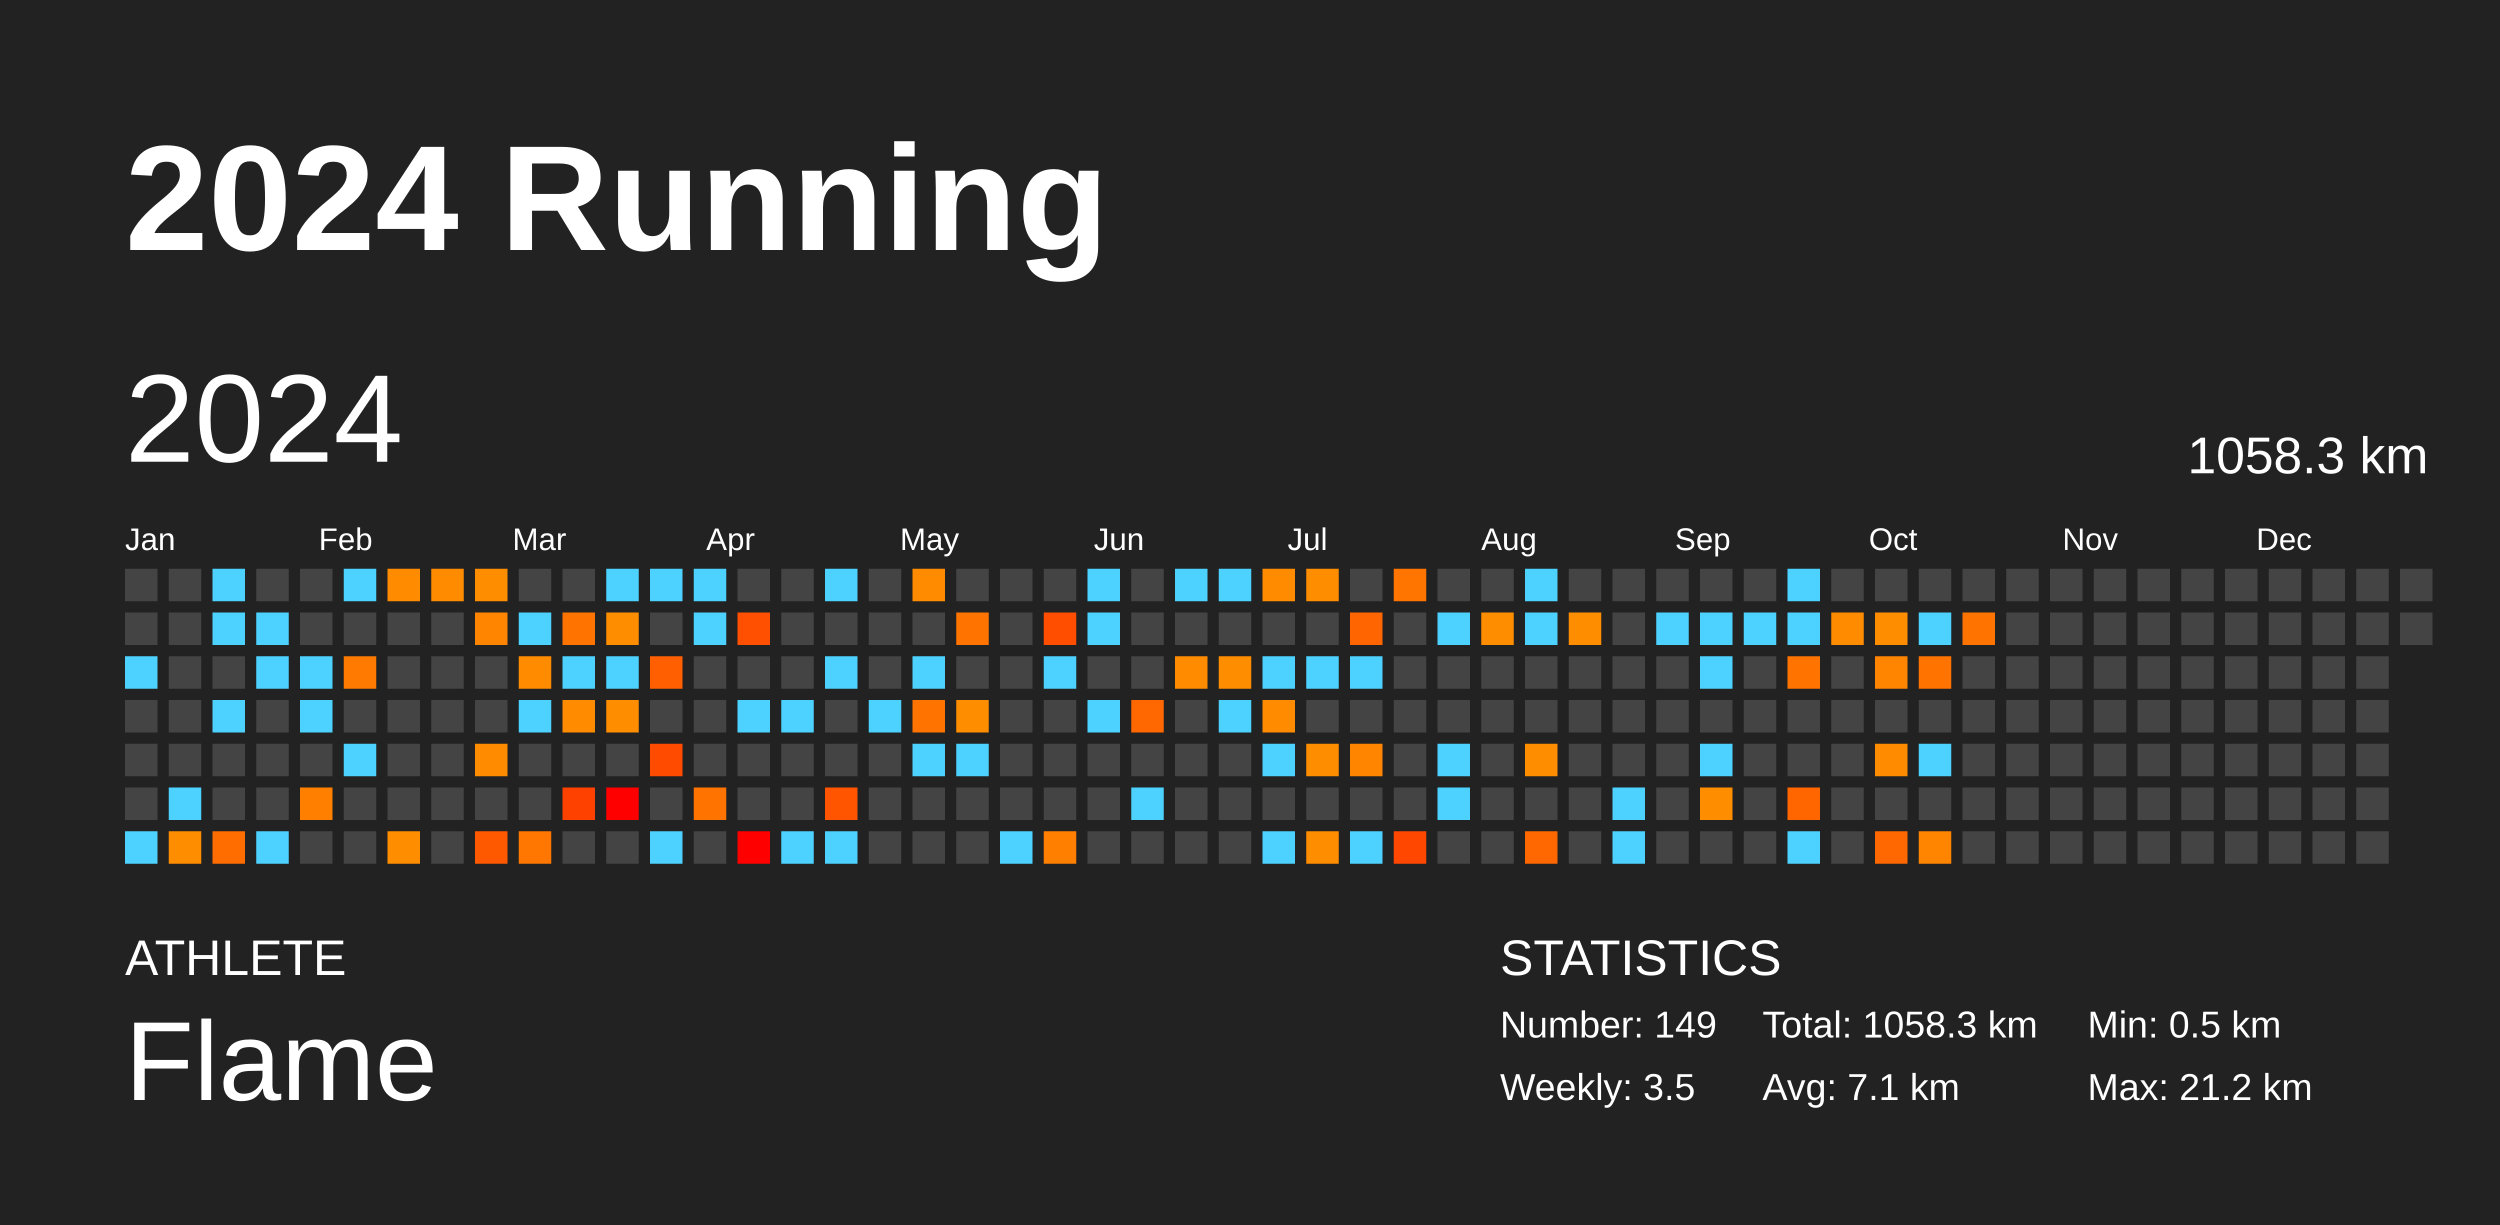
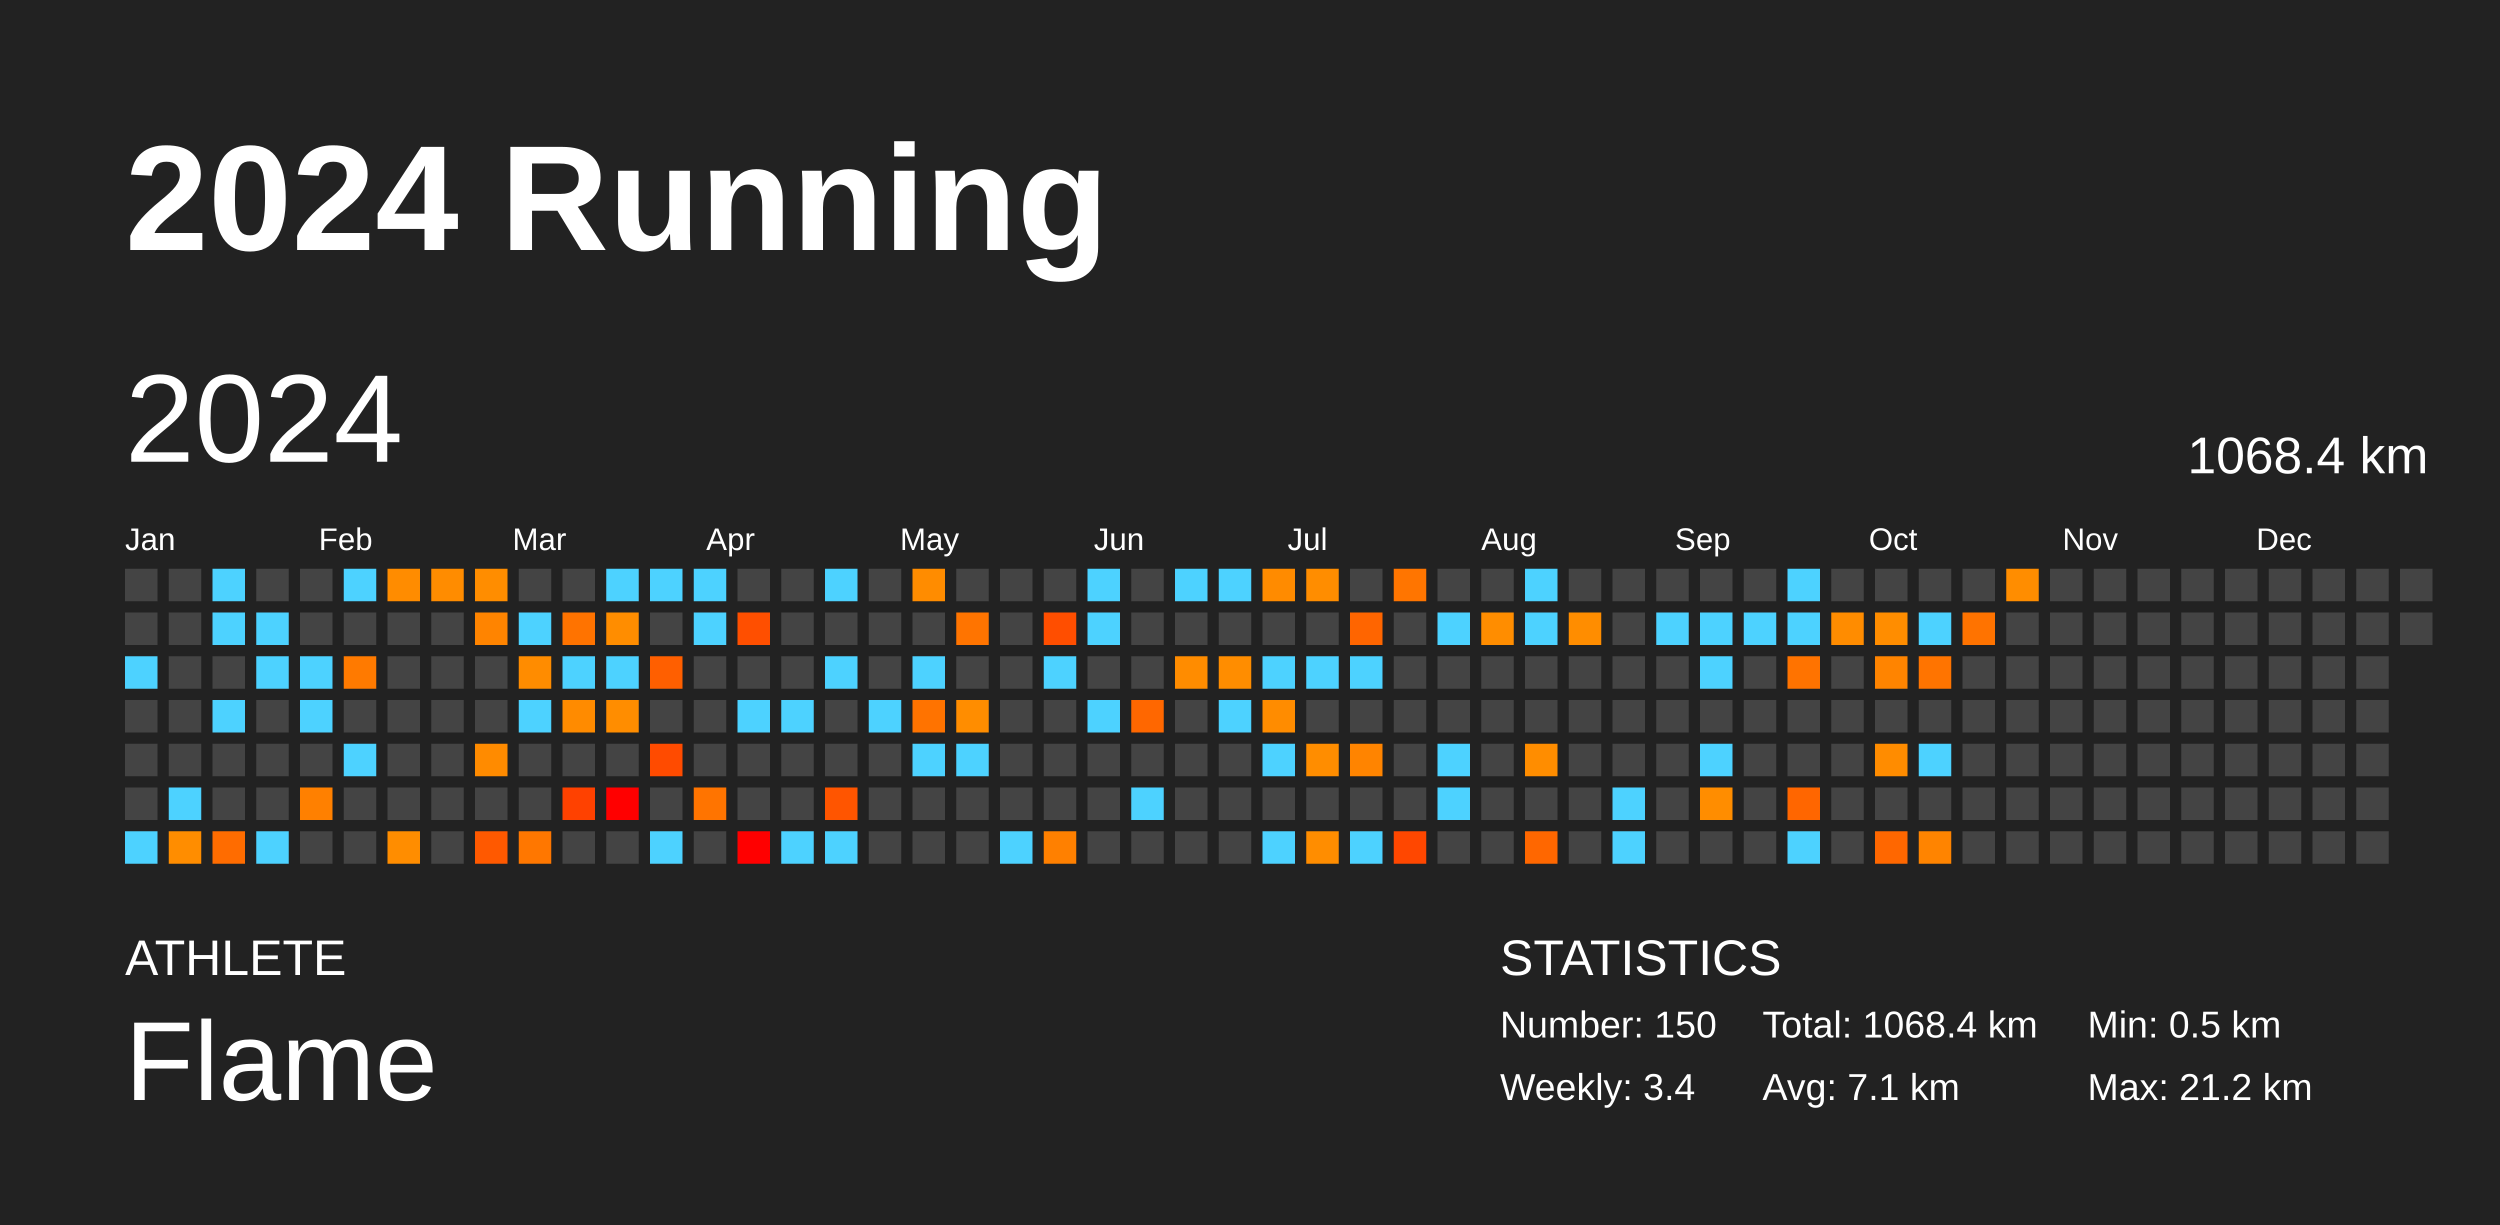
<svg xmlns="http://www.w3.org/2000/svg" baseProfile="full" height="98mm" version="1.1" viewBox="0,0,200,98" width="200mm">
  <defs />
  <rect fill="#222222" height="98" width="200" x="0" y="0" />
  <text fill="#FFFFFF" style="font-size:12px; font-family:Arial; font-weight:bold;" x="10" y="20">2024 Running</text>
  <text fill="#FFFFFF" style="font-size:4px; font-family:Arial" x="10" y="78">ATHLETE</text>
  <text fill="#FFFFFF" style="font-size:9px; font-family:Arial" x="10" y="88">Flame</text>
  <text fill="#FFFFFF" style="font-size:4px; font-family:Arial" x="120" y="78">STATISTICS</text>
-   <text fill="#FFFFFF" style="font-size:3px; font-family:Arial" x="120" y="83">Number: 149</text>
-   <text fill="#FFFFFF" style="font-size:3px; font-family:Arial" x="120" y="88">Weekly: 3.5</text>
-   <text fill="#FFFFFF" style="font-size:3px; font-family:Arial" x="141" y="83">Total: 1058.3 km</text>
+   <text fill="#FFFFFF" style="font-size:3px; font-family:Arial" x="120" y="83">Number: 150</text>
+   <text fill="#FFFFFF" style="font-size:3px; font-family:Arial" x="120" y="88">Weekly: 3.4</text>
+   <text fill="#FFFFFF" style="font-size:3px; font-family:Arial" x="141" y="83">Total: 1068.4 km</text>
  <text fill="#FFFFFF" style="font-size:3px; font-family:Arial" x="141" y="88">Avg: 7.1 km</text>
  <text fill="#FFFFFF" style="font-size:3px; font-family:Arial" x="167" y="83">Min: 0.5 km</text>
  <text fill="#FFFFFF" style="font-size:3px; font-family:Arial" x="167" y="88">Max: 21.2 km</text>
  <text dominant-baseline="hanging" fill="#FFFFFF" style="font-size:10.0px; font-family:Arial;" x="10" y="30">2024</text>
-   <text dominant-baseline="hanging" fill="#FFFFFF" style="font-size:4.125px; font-family:Arial;" x="175" y="35">1058.3 km</text>
+   <text dominant-baseline="hanging" fill="#FFFFFF" style="font-size:4.125px; font-family:Arial;" x="175" y="35">1068.4 km</text>
  <text fill="#FFFFFF" style="font-size:2.5px; font-family:Arial" x="10.0" y="44">Jan</text>
  <text fill="#FFFFFF" style="font-size:2.5px; font-family:Arial" x="25.5" y="44">Feb</text>
  <text fill="#FFFFFF" style="font-size:2.5px; font-family:Arial" x="41.0" y="44">Mar</text>
  <text fill="#FFFFFF" style="font-size:2.5px; font-family:Arial" x="56.5" y="44">Apr</text>
  <text fill="#FFFFFF" style="font-size:2.5px; font-family:Arial" x="72.0" y="44">May</text>
  <text fill="#FFFFFF" style="font-size:2.5px; font-family:Arial" x="87.5" y="44">Jun</text>
  <text fill="#FFFFFF" style="font-size:2.5px; font-family:Arial" x="103.0" y="44">Jul</text>
  <text fill="#FFFFFF" style="font-size:2.5px; font-family:Arial" x="118.5" y="44">Aug</text>
  <text fill="#FFFFFF" style="font-size:2.5px; font-family:Arial" x="134.0" y="44">Sep</text>
  <text fill="#FFFFFF" style="font-size:2.5px; font-family:Arial" x="149.5" y="44">Oct</text>
  <text fill="#FFFFFF" style="font-size:2.5px; font-family:Arial" x="165.0" y="44">Nov</text>
  <text fill="#FFFFFF" style="font-size:2.5px; font-family:Arial" x="180.5" y="44">Dec</text>
  <rect fill="#444444" height="2.6" width="2.6" x="10.0" y="45.5" />
  <rect fill="#444444" height="2.6" width="2.6" x="10.0" y="49.0" />
  <rect fill="#4dd2ff" height="2.6" width="2.6" x="10.0" y="52.5" />
  <rect fill="#444444" height="2.6" width="2.6" x="10.0" y="56.0" />
  <rect fill="#444444" height="2.6" width="2.6" x="10.0" y="59.5" />
  <rect fill="#444444" height="2.6" width="2.6" x="10.0" y="63.0" />
  <rect fill="#4dd2ff" height="2.6" width="2.6" x="10.0" y="66.5" />
  <rect fill="#444444" height="2.6" width="2.6" x="13.5" y="45.5" />
  <rect fill="#444444" height="2.6" width="2.6" x="13.5" y="49.0" />
  <rect fill="#444444" height="2.6" width="2.6" x="13.5" y="52.5" />
  <rect fill="#444444" height="2.6" width="2.6" x="13.5" y="56.0" />
  <rect fill="#444444" height="2.6" width="2.6" x="13.5" y="59.5" />
  <rect fill="#4dd2ff" height="2.6" width="2.6" x="13.5" y="63.0" />
  <rect fill="#ff8d00" height="2.6" width="2.6" x="13.5" y="66.5" />
  <rect fill="#4dd2ff" height="2.6" width="2.6" x="17.0" y="45.5" />
  <rect fill="#4dd2ff" height="2.6" width="2.6" x="17.0" y="49.0" />
  <rect fill="#444444" height="2.6" width="2.6" x="17.0" y="52.5" />
  <rect fill="#4dd2ff" height="2.6" width="2.6" x="17.0" y="56.0" />
  <rect fill="#444444" height="2.6" width="2.6" x="17.0" y="59.5" />
  <rect fill="#444444" height="2.6" width="2.6" x="17.0" y="63.0" />
  <rect fill="#ff6c00" height="2.6" width="2.6" x="17.0" y="66.5" />
  <rect fill="#444444" height="2.6" width="2.6" x="20.5" y="45.5" />
  <rect fill="#4dd2ff" height="2.6" width="2.6" x="20.5" y="49.0" />
  <rect fill="#4dd2ff" height="2.6" width="2.6" x="20.5" y="52.5" />
  <rect fill="#444444" height="2.6" width="2.6" x="20.5" y="56.0" />
  <rect fill="#444444" height="2.6" width="2.6" x="20.5" y="59.5" />
  <rect fill="#444444" height="2.6" width="2.6" x="20.5" y="63.0" />
  <rect fill="#4dd2ff" height="2.6" width="2.6" x="20.5" y="66.5" />
  <rect fill="#444444" height="2.6" width="2.6" x="24.0" y="45.5" />
  <rect fill="#444444" height="2.6" width="2.6" x="24.0" y="49.0" />
  <rect fill="#4dd2ff" height="2.6" width="2.6" x="24.0" y="52.5" />
  <rect fill="#4dd2ff" height="2.6" width="2.6" x="24.0" y="56.0" />
  <rect fill="#444444" height="2.6" width="2.6" x="24.0" y="59.5" />
  <rect fill="#ff8000" height="2.6" width="2.6" x="24.0" y="63.0" />
  <rect fill="#444444" height="2.6" width="2.6" x="24.0" y="66.5" />
  <rect fill="#4dd2ff" height="2.6" width="2.6" x="27.5" y="45.5" />
  <rect fill="#444444" height="2.6" width="2.6" x="27.5" y="49.0" />
  <rect fill="#ff7a00" height="2.6" width="2.6" x="27.5" y="52.5" />
  <rect fill="#444444" height="2.6" width="2.6" x="27.5" y="56.0" />
  <rect fill="#4dd2ff" height="2.6" width="2.6" x="27.5" y="59.5" />
  <rect fill="#444444" height="2.6" width="2.6" x="27.5" y="63.0" />
  <rect fill="#444444" height="2.6" width="2.6" x="27.5" y="66.5" />
  <rect fill="#ff8c00" height="2.6" width="2.6" x="31.0" y="45.5" />
  <rect fill="#444444" height="2.6" width="2.6" x="31.0" y="49.0" />
  <rect fill="#444444" height="2.6" width="2.6" x="31.0" y="52.5" />
  <rect fill="#444444" height="2.6" width="2.6" x="31.0" y="56.0" />
  <rect fill="#444444" height="2.6" width="2.6" x="31.0" y="59.5" />
  <rect fill="#444444" height="2.6" width="2.6" x="31.0" y="63.0" />
  <rect fill="#ff8d00" height="2.6" width="2.6" x="31.0" y="66.5" />
  <rect fill="#ff8c00" height="2.6" width="2.6" x="34.5" y="45.5" />
  <rect fill="#444444" height="2.6" width="2.6" x="34.5" y="49.0" />
  <rect fill="#444444" height="2.6" width="2.6" x="34.5" y="52.5" />
  <rect fill="#444444" height="2.6" width="2.6" x="34.5" y="56.0" />
  <rect fill="#444444" height="2.6" width="2.6" x="34.5" y="59.5" />
  <rect fill="#444444" height="2.6" width="2.6" x="34.5" y="63.0" />
  <rect fill="#444444" height="2.6" width="2.6" x="34.5" y="66.5" />
  <rect fill="#ff8d00" height="2.6" width="2.6" x="38.0" y="45.5" />
  <rect fill="#ff8400" height="2.6" width="2.6" x="38.0" y="49.0" />
  <rect fill="#444444" height="2.6" width="2.6" x="38.0" y="52.5" />
  <rect fill="#444444" height="2.6" width="2.6" x="38.0" y="56.0" />
  <rect fill="#ff8b00" height="2.6" width="2.6" x="38.0" y="59.5" />
  <rect fill="#444444" height="2.6" width="2.6" x="38.0" y="63.0" />
  <rect fill="#ff5900" height="2.6" width="2.6" x="38.0" y="66.5" />
  <rect fill="#444444" height="2.6" width="2.6" x="41.5" y="45.5" />
  <rect fill="#4dd2ff" height="2.6" width="2.6" x="41.5" y="49.0" />
  <rect fill="#ff8c00" height="2.6" width="2.6" x="41.5" y="52.5" />
  <rect fill="#4dd2ff" height="2.6" width="2.6" x="41.5" y="56.0" />
  <rect fill="#444444" height="2.6" width="2.6" x="41.5" y="59.5" />
  <rect fill="#444444" height="2.6" width="2.6" x="41.5" y="63.0" />
  <rect fill="#ff7700" height="2.6" width="2.6" x="41.5" y="66.5" />
  <rect fill="#444444" height="2.6" width="2.6" x="45.0" y="45.5" />
  <rect fill="#ff7300" height="2.6" width="2.6" x="45.0" y="49.0" />
  <rect fill="#4dd2ff" height="2.6" width="2.6" x="45.0" y="52.5" />
  <rect fill="#ff8b00" height="2.6" width="2.6" x="45.0" y="56.0" />
  <rect fill="#444444" height="2.6" width="2.6" x="45.0" y="59.5" />
  <rect fill="#ff4100" height="2.6" width="2.6" x="45.0" y="63.0" />
  <rect fill="#444444" height="2.6" width="2.6" x="45.0" y="66.5" />
  <rect fill="#4dd2ff" height="2.6" width="2.6" x="48.5" y="45.5" />
  <rect fill="#ff8d00" height="2.6" width="2.6" x="48.5" y="49.0" />
  <rect fill="#4dd2ff" height="2.6" width="2.6" x="48.5" y="52.5" />
  <rect fill="#ff8d00" height="2.6" width="2.6" x="48.5" y="56.0" />
  <rect fill="#444444" height="2.6" width="2.6" x="48.5" y="59.5" />
  <rect fill="red" height="2.6" width="2.6" x="48.5" y="63.0" />
  <rect fill="#444444" height="2.6" width="2.6" x="48.5" y="66.5" />
  <rect fill="#4dd2ff" height="2.6" width="2.6" x="52.0" y="45.5" />
  <rect fill="#444444" height="2.6" width="2.6" x="52.0" y="49.0" />
  <rect fill="#ff5f00" height="2.6" width="2.6" x="52.0" y="52.5" />
  <rect fill="#444444" height="2.6" width="2.6" x="52.0" y="56.0" />
  <rect fill="#ff4b00" height="2.6" width="2.6" x="52.0" y="59.5" />
  <rect fill="#444444" height="2.6" width="2.6" x="52.0" y="63.0" />
  <rect fill="#4dd2ff" height="2.6" width="2.6" x="52.0" y="66.5" />
  <rect fill="#4dd2ff" height="2.6" width="2.6" x="55.5" y="45.5" />
  <rect fill="#4dd2ff" height="2.6" width="2.6" x="55.5" y="49.0" />
  <rect fill="#444444" height="2.6" width="2.6" x="55.5" y="52.5" />
  <rect fill="#444444" height="2.6" width="2.6" x="55.5" y="56.0" />
  <rect fill="#444444" height="2.6" width="2.6" x="55.5" y="59.5" />
  <rect fill="#ff7400" height="2.6" width="2.6" x="55.5" y="63.0" />
  <rect fill="#444444" height="2.6" width="2.6" x="55.5" y="66.5" />
  <rect fill="#444444" height="2.6" width="2.6" x="59.0" y="45.5" />
  <rect fill="#ff4f00" height="2.6" width="2.6" x="59.0" y="49.0" />
  <rect fill="#444444" height="2.6" width="2.6" x="59.0" y="52.5" />
  <rect fill="#4dd2ff" height="2.6" width="2.6" x="59.0" y="56.0" />
  <rect fill="#444444" height="2.6" width="2.6" x="59.0" y="59.5" />
  <rect fill="#444444" height="2.6" width="2.6" x="59.0" y="63.0" />
  <rect fill="red" height="2.6" width="2.6" x="59.0" y="66.5" />
  <rect fill="#444444" height="2.6" width="2.6" x="62.5" y="45.5" />
  <rect fill="#444444" height="2.6" width="2.6" x="62.5" y="49.0" />
  <rect fill="#444444" height="2.6" width="2.6" x="62.5" y="52.5" />
  <rect fill="#4dd2ff" height="2.6" width="2.6" x="62.5" y="56.0" />
  <rect fill="#444444" height="2.6" width="2.6" x="62.5" y="59.5" />
  <rect fill="#444444" height="2.6" width="2.6" x="62.5" y="63.0" />
  <rect fill="#4dd2ff" height="2.6" width="2.6" x="62.5" y="66.5" />
  <rect fill="#4dd2ff" height="2.6" width="2.6" x="66.0" y="45.5" />
  <rect fill="#444444" height="2.6" width="2.6" x="66.0" y="49.0" />
  <rect fill="#4dd2ff" height="2.6" width="2.6" x="66.0" y="52.5" />
  <rect fill="#444444" height="2.6" width="2.6" x="66.0" y="56.0" />
  <rect fill="#444444" height="2.6" width="2.6" x="66.0" y="59.5" />
  <rect fill="#ff5500" height="2.6" width="2.6" x="66.0" y="63.0" />
  <rect fill="#4dd2ff" height="2.6" width="2.6" x="66.0" y="66.5" />
  <rect fill="#444444" height="2.6" width="2.6" x="69.5" y="45.5" />
  <rect fill="#444444" height="2.6" width="2.6" x="69.5" y="49.0" />
  <rect fill="#444444" height="2.6" width="2.6" x="69.5" y="52.5" />
  <rect fill="#4dd2ff" height="2.6" width="2.6" x="69.5" y="56.0" />
  <rect fill="#444444" height="2.6" width="2.6" x="69.5" y="59.5" />
  <rect fill="#444444" height="2.6" width="2.6" x="69.5" y="63.0" />
  <rect fill="#444444" height="2.6" width="2.6" x="69.5" y="66.5" />
  <rect fill="#ff8c00" height="2.6" width="2.6" x="73.0" y="45.5" />
  <rect fill="#444444" height="2.6" width="2.6" x="73.0" y="49.0" />
  <rect fill="#4dd2ff" height="2.6" width="2.6" x="73.0" y="52.5" />
  <rect fill="#ff7300" height="2.6" width="2.6" x="73.0" y="56.0" />
  <rect fill="#4dd2ff" height="2.6" width="2.6" x="73.0" y="59.5" />
  <rect fill="#444444" height="2.6" width="2.6" x="73.0" y="63.0" />
  <rect fill="#444444" height="2.6" width="2.6" x="73.0" y="66.5" />
  <rect fill="#444444" height="2.6" width="2.6" x="76.5" y="45.5" />
  <rect fill="#ff7400" height="2.6" width="2.6" x="76.5" y="49.0" />
  <rect fill="#444444" height="2.6" width="2.6" x="76.5" y="52.5" />
  <rect fill="#ff8d00" height="2.6" width="2.6" x="76.5" y="56.0" />
  <rect fill="#4dd2ff" height="2.6" width="2.6" x="76.5" y="59.5" />
  <rect fill="#444444" height="2.6" width="2.6" x="76.5" y="63.0" />
  <rect fill="#444444" height="2.6" width="2.6" x="76.5" y="66.5" />
  <rect fill="#444444" height="2.6" width="2.6" x="80.0" y="45.5" />
  <rect fill="#444444" height="2.6" width="2.6" x="80.0" y="49.0" />
  <rect fill="#444444" height="2.6" width="2.6" x="80.0" y="52.5" />
  <rect fill="#444444" height="2.6" width="2.6" x="80.0" y="56.0" />
  <rect fill="#444444" height="2.6" width="2.6" x="80.0" y="59.5" />
  <rect fill="#444444" height="2.6" width="2.6" x="80.0" y="63.0" />
  <rect fill="#4dd2ff" height="2.6" width="2.6" x="80.0" y="66.5" />
  <rect fill="#444444" height="2.6" width="2.6" x="83.5" y="45.5" />
  <rect fill="#ff4e00" height="2.6" width="2.6" x="83.5" y="49.0" />
  <rect fill="#4dd2ff" height="2.6" width="2.6" x="83.5" y="52.5" />
  <rect fill="#444444" height="2.6" width="2.6" x="83.5" y="56.0" />
  <rect fill="#444444" height="2.6" width="2.6" x="83.5" y="59.5" />
  <rect fill="#444444" height="2.6" width="2.6" x="83.5" y="63.0" />
  <rect fill="#ff8000" height="2.6" width="2.6" x="83.5" y="66.5" />
  <rect fill="#4dd2ff" height="2.6" width="2.6" x="87.0" y="45.5" />
  <rect fill="#4dd2ff" height="2.6" width="2.6" x="87.0" y="49.0" />
  <rect fill="#444444" height="2.6" width="2.6" x="87.0" y="52.5" />
  <rect fill="#4dd2ff" height="2.6" width="2.6" x="87.0" y="56.0" />
  <rect fill="#444444" height="2.6" width="2.6" x="87.0" y="59.5" />
  <rect fill="#444444" height="2.6" width="2.6" x="87.0" y="63.0" />
  <rect fill="#444444" height="2.6" width="2.6" x="87.0" y="66.5" />
  <rect fill="#444444" height="2.6" width="2.6" x="90.5" y="45.5" />
  <rect fill="#444444" height="2.6" width="2.6" x="90.5" y="49.0" />
  <rect fill="#444444" height="2.6" width="2.6" x="90.5" y="52.5" />
  <rect fill="#ff6700" height="2.6" width="2.6" x="90.5" y="56.0" />
  <rect fill="#444444" height="2.6" width="2.6" x="90.5" y="59.5" />
  <rect fill="#4dd2ff" height="2.6" width="2.6" x="90.5" y="63.0" />
  <rect fill="#444444" height="2.6" width="2.6" x="90.5" y="66.5" />
  <rect fill="#4dd2ff" height="2.6" width="2.6" x="94.0" y="45.5" />
  <rect fill="#444444" height="2.6" width="2.6" x="94.0" y="49.0" />
  <rect fill="#ff8c00" height="2.6" width="2.6" x="94.0" y="52.5" />
  <rect fill="#444444" height="2.6" width="2.6" x="94.0" y="56.0" />
  <rect fill="#444444" height="2.6" width="2.6" x="94.0" y="59.5" />
  <rect fill="#444444" height="2.6" width="2.6" x="94.0" y="63.0" />
  <rect fill="#444444" height="2.6" width="2.6" x="94.0" y="66.5" />
  <rect fill="#4dd2ff" height="2.6" width="2.6" x="97.5" y="45.5" />
  <rect fill="#444444" height="2.6" width="2.6" x="97.5" y="49.0" />
  <rect fill="#ff8d00" height="2.6" width="2.6" x="97.5" y="52.5" />
  <rect fill="#4dd2ff" height="2.6" width="2.6" x="97.5" y="56.0" />
  <rect fill="#444444" height="2.6" width="2.6" x="97.5" y="59.5" />
  <rect fill="#444444" height="2.6" width="2.6" x="97.5" y="63.0" />
  <rect fill="#444444" height="2.6" width="2.6" x="97.5" y="66.5" />
  <rect fill="#ff8b00" height="2.6" width="2.6" x="101.0" y="45.5" />
  <rect fill="#444444" height="2.6" width="2.6" x="101.0" y="49.0" />
  <rect fill="#4dd2ff" height="2.6" width="2.6" x="101.0" y="52.5" />
  <rect fill="#ff8c00" height="2.6" width="2.6" x="101.0" y="56.0" />
  <rect fill="#4dd2ff" height="2.6" width="2.6" x="101.0" y="59.5" />
  <rect fill="#444444" height="2.6" width="2.6" x="101.0" y="63.0" />
  <rect fill="#4dd2ff" height="2.6" width="2.6" x="101.0" y="66.5" />
  <rect fill="#ff8d00" height="2.6" width="2.6" x="104.5" y="45.5" />
  <rect fill="#444444" height="2.6" width="2.6" x="104.5" y="49.0" />
  <rect fill="#4dd2ff" height="2.6" width="2.6" x="104.5" y="52.5" />
  <rect fill="#444444" height="2.6" width="2.6" x="104.5" y="56.0" />
  <rect fill="#ff8d00" height="2.6" width="2.6" x="104.5" y="59.5" />
  <rect fill="#444444" height="2.6" width="2.6" x="104.5" y="63.0" />
  <rect fill="#ff8d00" height="2.6" width="2.6" x="104.5" y="66.5" />
  <rect fill="#444444" height="2.6" width="2.6" x="108.0" y="45.5" />
  <rect fill="#ff6500" height="2.6" width="2.6" x="108.0" y="49.0" />
  <rect fill="#4dd2ff" height="2.6" width="2.6" x="108.0" y="52.5" />
  <rect fill="#444444" height="2.6" width="2.6" x="108.0" y="56.0" />
  <rect fill="#ff8400" height="2.6" width="2.6" x="108.0" y="59.5" />
  <rect fill="#444444" height="2.6" width="2.6" x="108.0" y="63.0" />
  <rect fill="#4dd2ff" height="2.6" width="2.6" x="108.0" y="66.5" />
  <rect fill="#ff7500" height="2.6" width="2.6" x="111.5" y="45.5" />
  <rect fill="#444444" height="2.6" width="2.6" x="111.5" y="49.0" />
  <rect fill="#444444" height="2.6" width="2.6" x="111.5" y="52.5" />
  <rect fill="#444444" height="2.6" width="2.6" x="111.5" y="56.0" />
  <rect fill="#444444" height="2.6" width="2.6" x="111.5" y="59.5" />
  <rect fill="#444444" height="2.6" width="2.6" x="111.5" y="63.0" />
  <rect fill="#ff4700" height="2.6" width="2.6" x="111.5" y="66.5" />
  <rect fill="#444444" height="2.6" width="2.6" x="115.0" y="45.5" />
  <rect fill="#4dd2ff" height="2.6" width="2.6" x="115.0" y="49.0" />
  <rect fill="#444444" height="2.6" width="2.6" x="115.0" y="52.5" />
  <rect fill="#444444" height="2.6" width="2.6" x="115.0" y="56.0" />
  <rect fill="#4dd2ff" height="2.6" width="2.6" x="115.0" y="59.5" />
  <rect fill="#4dd2ff" height="2.6" width="2.6" x="115.0" y="63.0" />
  <rect fill="#444444" height="2.6" width="2.6" x="115.0" y="66.5" />
  <rect fill="#444444" height="2.6" width="2.6" x="118.5" y="45.5" />
  <rect fill="#ff8d00" height="2.6" width="2.6" x="118.5" y="49.0" />
  <rect fill="#444444" height="2.6" width="2.6" x="118.5" y="52.5" />
  <rect fill="#444444" height="2.6" width="2.6" x="118.5" y="56.0" />
  <rect fill="#444444" height="2.6" width="2.6" x="118.5" y="59.5" />
  <rect fill="#444444" height="2.6" width="2.6" x="118.5" y="63.0" />
  <rect fill="#444444" height="2.6" width="2.6" x="118.5" y="66.5" />
  <rect fill="#4dd2ff" height="2.6" width="2.6" x="122.0" y="45.5" />
  <rect fill="#4dd2ff" height="2.6" width="2.6" x="122.0" y="49.0" />
  <rect fill="#444444" height="2.6" width="2.6" x="122.0" y="52.5" />
  <rect fill="#444444" height="2.6" width="2.6" x="122.0" y="56.0" />
  <rect fill="#ff8d00" height="2.6" width="2.6" x="122.0" y="59.5" />
  <rect fill="#444444" height="2.6" width="2.6" x="122.0" y="63.0" />
  <rect fill="#ff6700" height="2.6" width="2.6" x="122.0" y="66.5" />
  <rect fill="#444444" height="2.6" width="2.6" x="125.5" y="45.5" />
  <rect fill="#ff8d00" height="2.6" width="2.6" x="125.5" y="49.0" />
  <rect fill="#444444" height="2.6" width="2.6" x="125.5" y="52.5" />
  <rect fill="#444444" height="2.6" width="2.6" x="125.5" y="56.0" />
  <rect fill="#444444" height="2.6" width="2.6" x="125.5" y="59.5" />
  <rect fill="#444444" height="2.6" width="2.6" x="125.5" y="63.0" />
  <rect fill="#444444" height="2.6" width="2.6" x="125.5" y="66.5" />
  <rect fill="#444444" height="2.6" width="2.6" x="129.0" y="45.5" />
  <rect fill="#444444" height="2.6" width="2.6" x="129.0" y="49.0" />
  <rect fill="#444444" height="2.6" width="2.6" x="129.0" y="52.5" />
  <rect fill="#444444" height="2.6" width="2.6" x="129.0" y="56.0" />
  <rect fill="#444444" height="2.6" width="2.6" x="129.0" y="59.5" />
  <rect fill="#4dd2ff" height="2.6" width="2.6" x="129.0" y="63.0" />
  <rect fill="#4dd2ff" height="2.6" width="2.6" x="129.0" y="66.5" />
  <rect fill="#444444" height="2.6" width="2.6" x="132.5" y="45.5" />
  <rect fill="#4dd2ff" height="2.6" width="2.6" x="132.5" y="49.0" />
  <rect fill="#444444" height="2.6" width="2.6" x="132.5" y="52.5" />
  <rect fill="#444444" height="2.6" width="2.6" x="132.5" y="56.0" />
  <rect fill="#444444" height="2.6" width="2.6" x="132.5" y="59.5" />
  <rect fill="#444444" height="2.6" width="2.6" x="132.5" y="63.0" />
  <rect fill="#444444" height="2.6" width="2.6" x="132.5" y="66.5" />
  <rect fill="#444444" height="2.6" width="2.6" x="136.0" y="45.5" />
  <rect fill="#4dd2ff" height="2.6" width="2.6" x="136.0" y="49.0" />
  <rect fill="#4dd2ff" height="2.6" width="2.6" x="136.0" y="52.5" />
  <rect fill="#444444" height="2.6" width="2.6" x="136.0" y="56.0" />
  <rect fill="#4dd2ff" height="2.6" width="2.6" x="136.0" y="59.5" />
  <rect fill="#ff8d00" height="2.6" width="2.6" x="136.0" y="63.0" />
  <rect fill="#444444" height="2.6" width="2.6" x="136.0" y="66.5" />
  <rect fill="#444444" height="2.6" width="2.6" x="139.5" y="45.5" />
  <rect fill="#4dd2ff" height="2.6" width="2.6" x="139.5" y="49.0" />
  <rect fill="#444444" height="2.6" width="2.6" x="139.5" y="52.5" />
  <rect fill="#444444" height="2.6" width="2.6" x="139.5" y="56.0" />
  <rect fill="#444444" height="2.6" width="2.6" x="139.5" y="59.5" />
  <rect fill="#444444" height="2.6" width="2.6" x="139.5" y="63.0" />
  <rect fill="#444444" height="2.6" width="2.6" x="139.5" y="66.5" />
  <rect fill="#4dd2ff" height="2.6" width="2.6" x="143.0" y="45.5" />
  <rect fill="#4dd2ff" height="2.6" width="2.6" x="143.0" y="49.0" />
  <rect fill="#ff7300" height="2.6" width="2.6" x="143.0" y="52.5" />
  <rect fill="#444444" height="2.6" width="2.6" x="143.0" y="56.0" />
  <rect fill="#444444" height="2.6" width="2.6" x="143.0" y="59.5" />
  <rect fill="#ff6600" height="2.6" width="2.6" x="143.0" y="63.0" />
  <rect fill="#4dd2ff" height="2.6" width="2.6" x="143.0" y="66.5" />
  <rect fill="#444444" height="2.6" width="2.6" x="146.5" y="45.5" />
  <rect fill="#ff8c00" height="2.6" width="2.6" x="146.5" y="49.0" />
  <rect fill="#444444" height="2.6" width="2.6" x="146.5" y="52.5" />
  <rect fill="#444444" height="2.6" width="2.6" x="146.5" y="56.0" />
  <rect fill="#444444" height="2.6" width="2.6" x="146.5" y="59.5" />
  <rect fill="#444444" height="2.6" width="2.6" x="146.5" y="63.0" />
  <rect fill="#444444" height="2.6" width="2.6" x="146.5" y="66.5" />
  <rect fill="#444444" height="2.6" width="2.6" x="150.0" y="45.5" />
  <rect fill="#ff8d00" height="2.6" width="2.6" x="150.0" y="49.0" />
  <rect fill="#ff8400" height="2.6" width="2.6" x="150.0" y="52.5" />
  <rect fill="#444444" height="2.6" width="2.6" x="150.0" y="56.0" />
  <rect fill="#ff8c00" height="2.6" width="2.6" x="150.0" y="59.5" />
  <rect fill="#444444" height="2.6" width="2.6" x="150.0" y="63.0" />
  <rect fill="#ff6700" height="2.6" width="2.6" x="150.0" y="66.5" />
  <rect fill="#444444" height="2.6" width="2.6" x="153.5" y="45.5" />
  <rect fill="#4dd2ff" height="2.6" width="2.6" x="153.5" y="49.0" />
  <rect fill="#ff7400" height="2.6" width="2.6" x="153.5" y="52.5" />
  <rect fill="#444444" height="2.6" width="2.6" x="153.5" y="56.0" />
  <rect fill="#4dd2ff" height="2.6" width="2.6" x="153.5" y="59.5" />
  <rect fill="#444444" height="2.6" width="2.6" x="153.5" y="63.0" />
  <rect fill="#ff8400" height="2.6" width="2.6" x="153.5" y="66.5" />
  <rect fill="#444444" height="2.6" width="2.6" x="157.0" y="45.5" />
  <rect fill="#ff7300" height="2.6" width="2.6" x="157.0" y="49.0" />
  <rect fill="#444444" height="2.6" width="2.6" x="157.0" y="52.5" />
  <rect fill="#444444" height="2.6" width="2.6" x="157.0" y="56.0" />
  <rect fill="#444444" height="2.6" width="2.6" x="157.0" y="59.5" />
  <rect fill="#444444" height="2.6" width="2.6" x="157.0" y="63.0" />
  <rect fill="#444444" height="2.6" width="2.6" x="157.0" y="66.5" />
-   <rect fill="#444444" height="2.6" width="2.6" x="160.5" y="45.5" />
+   <rect fill="#ff8d00" height="2.6" width="2.6" x="160.5" y="45.5" />
  <rect fill="#444444" height="2.6" width="2.6" x="160.5" y="49.0" />
  <rect fill="#444444" height="2.6" width="2.6" x="160.5" y="52.5" />
  <rect fill="#444444" height="2.6" width="2.6" x="160.5" y="56.0" />
  <rect fill="#444444" height="2.6" width="2.6" x="160.5" y="59.5" />
  <rect fill="#444444" height="2.6" width="2.6" x="160.5" y="63.0" />
  <rect fill="#444444" height="2.6" width="2.6" x="160.5" y="66.5" />
  <rect fill="#444444" height="2.6" width="2.6" x="164.0" y="45.5" />
  <rect fill="#444444" height="2.6" width="2.6" x="164.0" y="49.0" />
  <rect fill="#444444" height="2.6" width="2.6" x="164.0" y="52.5" />
  <rect fill="#444444" height="2.6" width="2.6" x="164.0" y="56.0" />
  <rect fill="#444444" height="2.6" width="2.6" x="164.0" y="59.5" />
  <rect fill="#444444" height="2.6" width="2.6" x="164.0" y="63.0" />
  <rect fill="#444444" height="2.6" width="2.6" x="164.0" y="66.5" />
  <rect fill="#444444" height="2.6" width="2.6" x="167.5" y="45.5" />
  <rect fill="#444444" height="2.6" width="2.6" x="167.5" y="49.0" />
  <rect fill="#444444" height="2.6" width="2.6" x="167.5" y="52.5" />
  <rect fill="#444444" height="2.6" width="2.6" x="167.5" y="56.0" />
  <rect fill="#444444" height="2.6" width="2.6" x="167.5" y="59.5" />
  <rect fill="#444444" height="2.6" width="2.6" x="167.5" y="63.0" />
  <rect fill="#444444" height="2.6" width="2.6" x="167.5" y="66.5" />
  <rect fill="#444444" height="2.6" width="2.6" x="171.0" y="45.5" />
  <rect fill="#444444" height="2.6" width="2.6" x="171.0" y="49.0" />
  <rect fill="#444444" height="2.6" width="2.6" x="171.0" y="52.5" />
  <rect fill="#444444" height="2.6" width="2.6" x="171.0" y="56.0" />
  <rect fill="#444444" height="2.6" width="2.6" x="171.0" y="59.5" />
  <rect fill="#444444" height="2.6" width="2.6" x="171.0" y="63.0" />
  <rect fill="#444444" height="2.6" width="2.6" x="171.0" y="66.5" />
  <rect fill="#444444" height="2.6" width="2.6" x="174.5" y="45.5" />
  <rect fill="#444444" height="2.6" width="2.6" x="174.5" y="49.0" />
  <rect fill="#444444" height="2.6" width="2.6" x="174.5" y="52.5" />
  <rect fill="#444444" height="2.6" width="2.6" x="174.5" y="56.0" />
  <rect fill="#444444" height="2.6" width="2.6" x="174.5" y="59.5" />
  <rect fill="#444444" height="2.6" width="2.6" x="174.5" y="63.0" />
  <rect fill="#444444" height="2.6" width="2.6" x="174.5" y="66.5" />
  <rect fill="#444444" height="2.6" width="2.6" x="178.0" y="45.5" />
  <rect fill="#444444" height="2.6" width="2.6" x="178.0" y="49.0" />
  <rect fill="#444444" height="2.6" width="2.6" x="178.0" y="52.5" />
  <rect fill="#444444" height="2.6" width="2.6" x="178.0" y="56.0" />
  <rect fill="#444444" height="2.6" width="2.6" x="178.0" y="59.5" />
  <rect fill="#444444" height="2.6" width="2.6" x="178.0" y="63.0" />
  <rect fill="#444444" height="2.6" width="2.6" x="178.0" y="66.5" />
  <rect fill="#444444" height="2.6" width="2.6" x="181.5" y="45.5" />
  <rect fill="#444444" height="2.6" width="2.6" x="181.5" y="49.0" />
  <rect fill="#444444" height="2.6" width="2.6" x="181.5" y="52.5" />
  <rect fill="#444444" height="2.6" width="2.6" x="181.5" y="56.0" />
  <rect fill="#444444" height="2.6" width="2.6" x="181.5" y="59.5" />
  <rect fill="#444444" height="2.6" width="2.6" x="181.5" y="63.0" />
  <rect fill="#444444" height="2.6" width="2.6" x="181.5" y="66.5" />
  <rect fill="#444444" height="2.6" width="2.6" x="185.0" y="45.5" />
  <rect fill="#444444" height="2.6" width="2.6" x="185.0" y="49.0" />
  <rect fill="#444444" height="2.6" width="2.6" x="185.0" y="52.5" />
  <rect fill="#444444" height="2.6" width="2.6" x="185.0" y="56.0" />
  <rect fill="#444444" height="2.6" width="2.6" x="185.0" y="59.5" />
  <rect fill="#444444" height="2.6" width="2.6" x="185.0" y="63.0" />
  <rect fill="#444444" height="2.6" width="2.6" x="185.0" y="66.5" />
  <rect fill="#444444" height="2.6" width="2.6" x="188.5" y="45.5" />
  <rect fill="#444444" height="2.6" width="2.6" x="188.5" y="49.0" />
  <rect fill="#444444" height="2.6" width="2.6" x="188.5" y="52.5" />
  <rect fill="#444444" height="2.6" width="2.6" x="188.5" y="56.0" />
  <rect fill="#444444" height="2.6" width="2.6" x="188.5" y="59.5" />
  <rect fill="#444444" height="2.6" width="2.6" x="188.5" y="63.0" />
  <rect fill="#444444" height="2.6" width="2.6" x="188.5" y="66.5" />
  <rect fill="#444444" height="2.6" width="2.6" x="192.0" y="45.5" />
  <rect fill="#444444" height="2.6" width="2.6" x="192.0" y="49.0" />
</svg>
